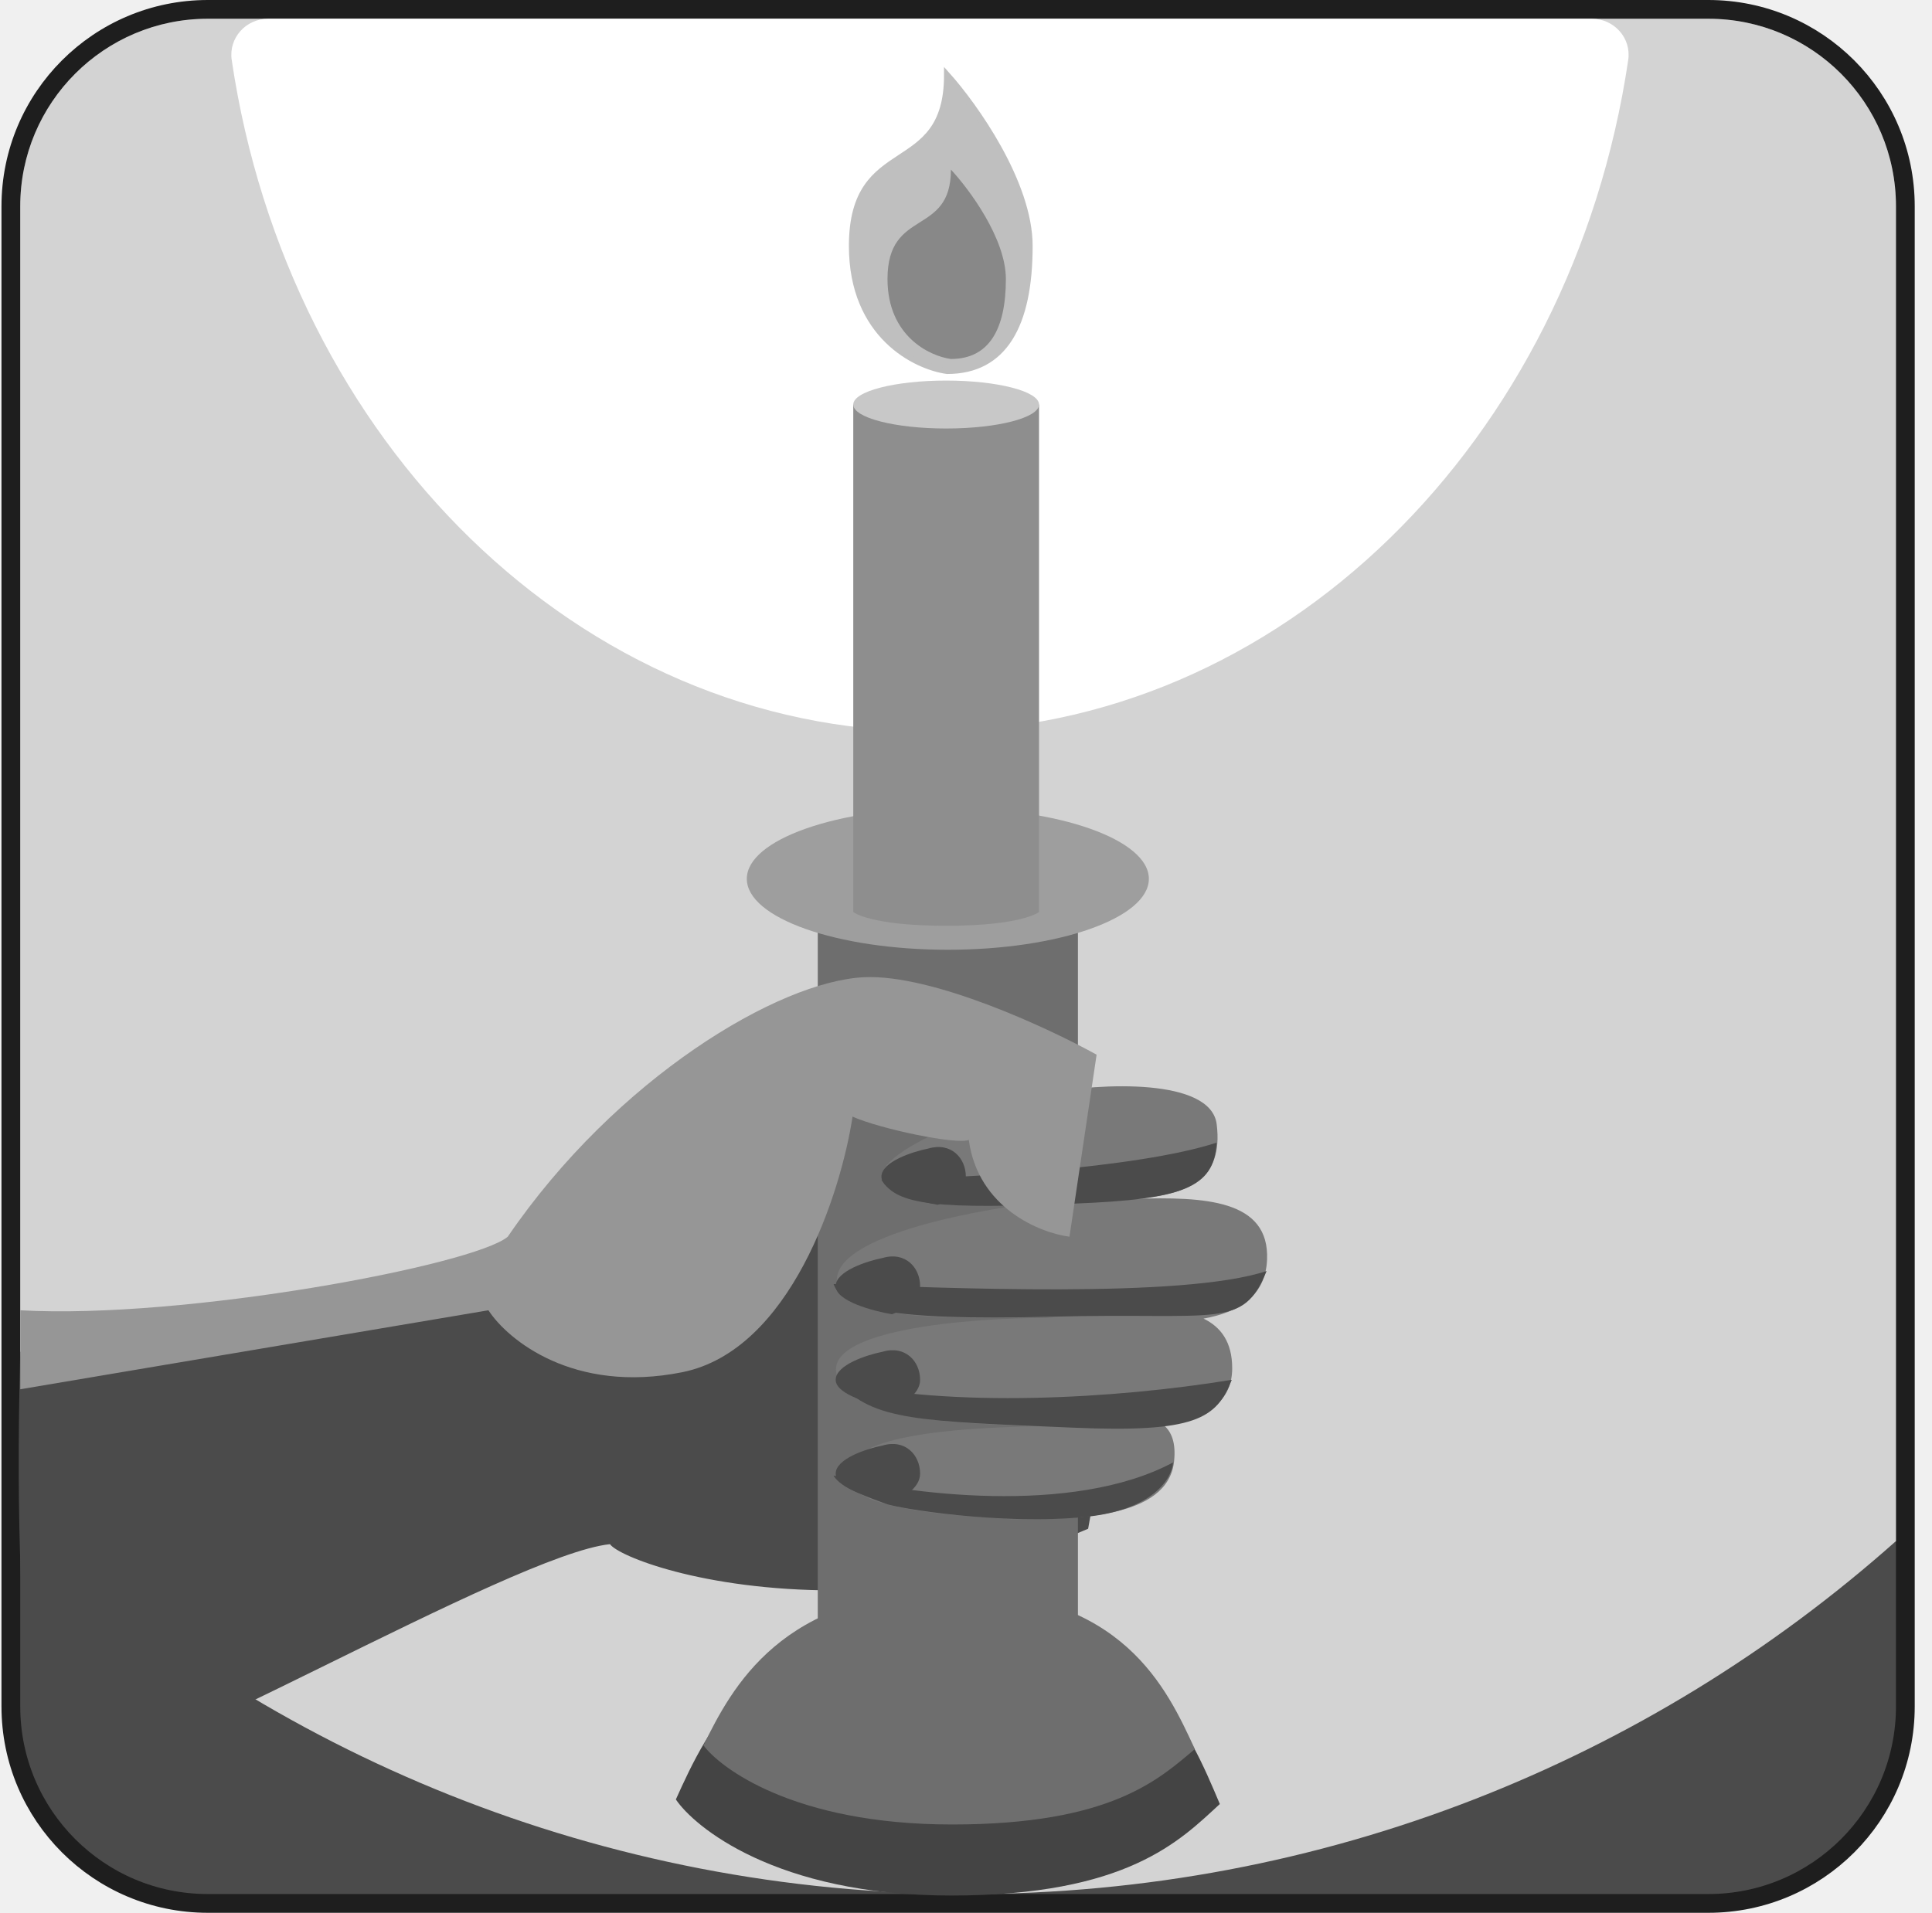
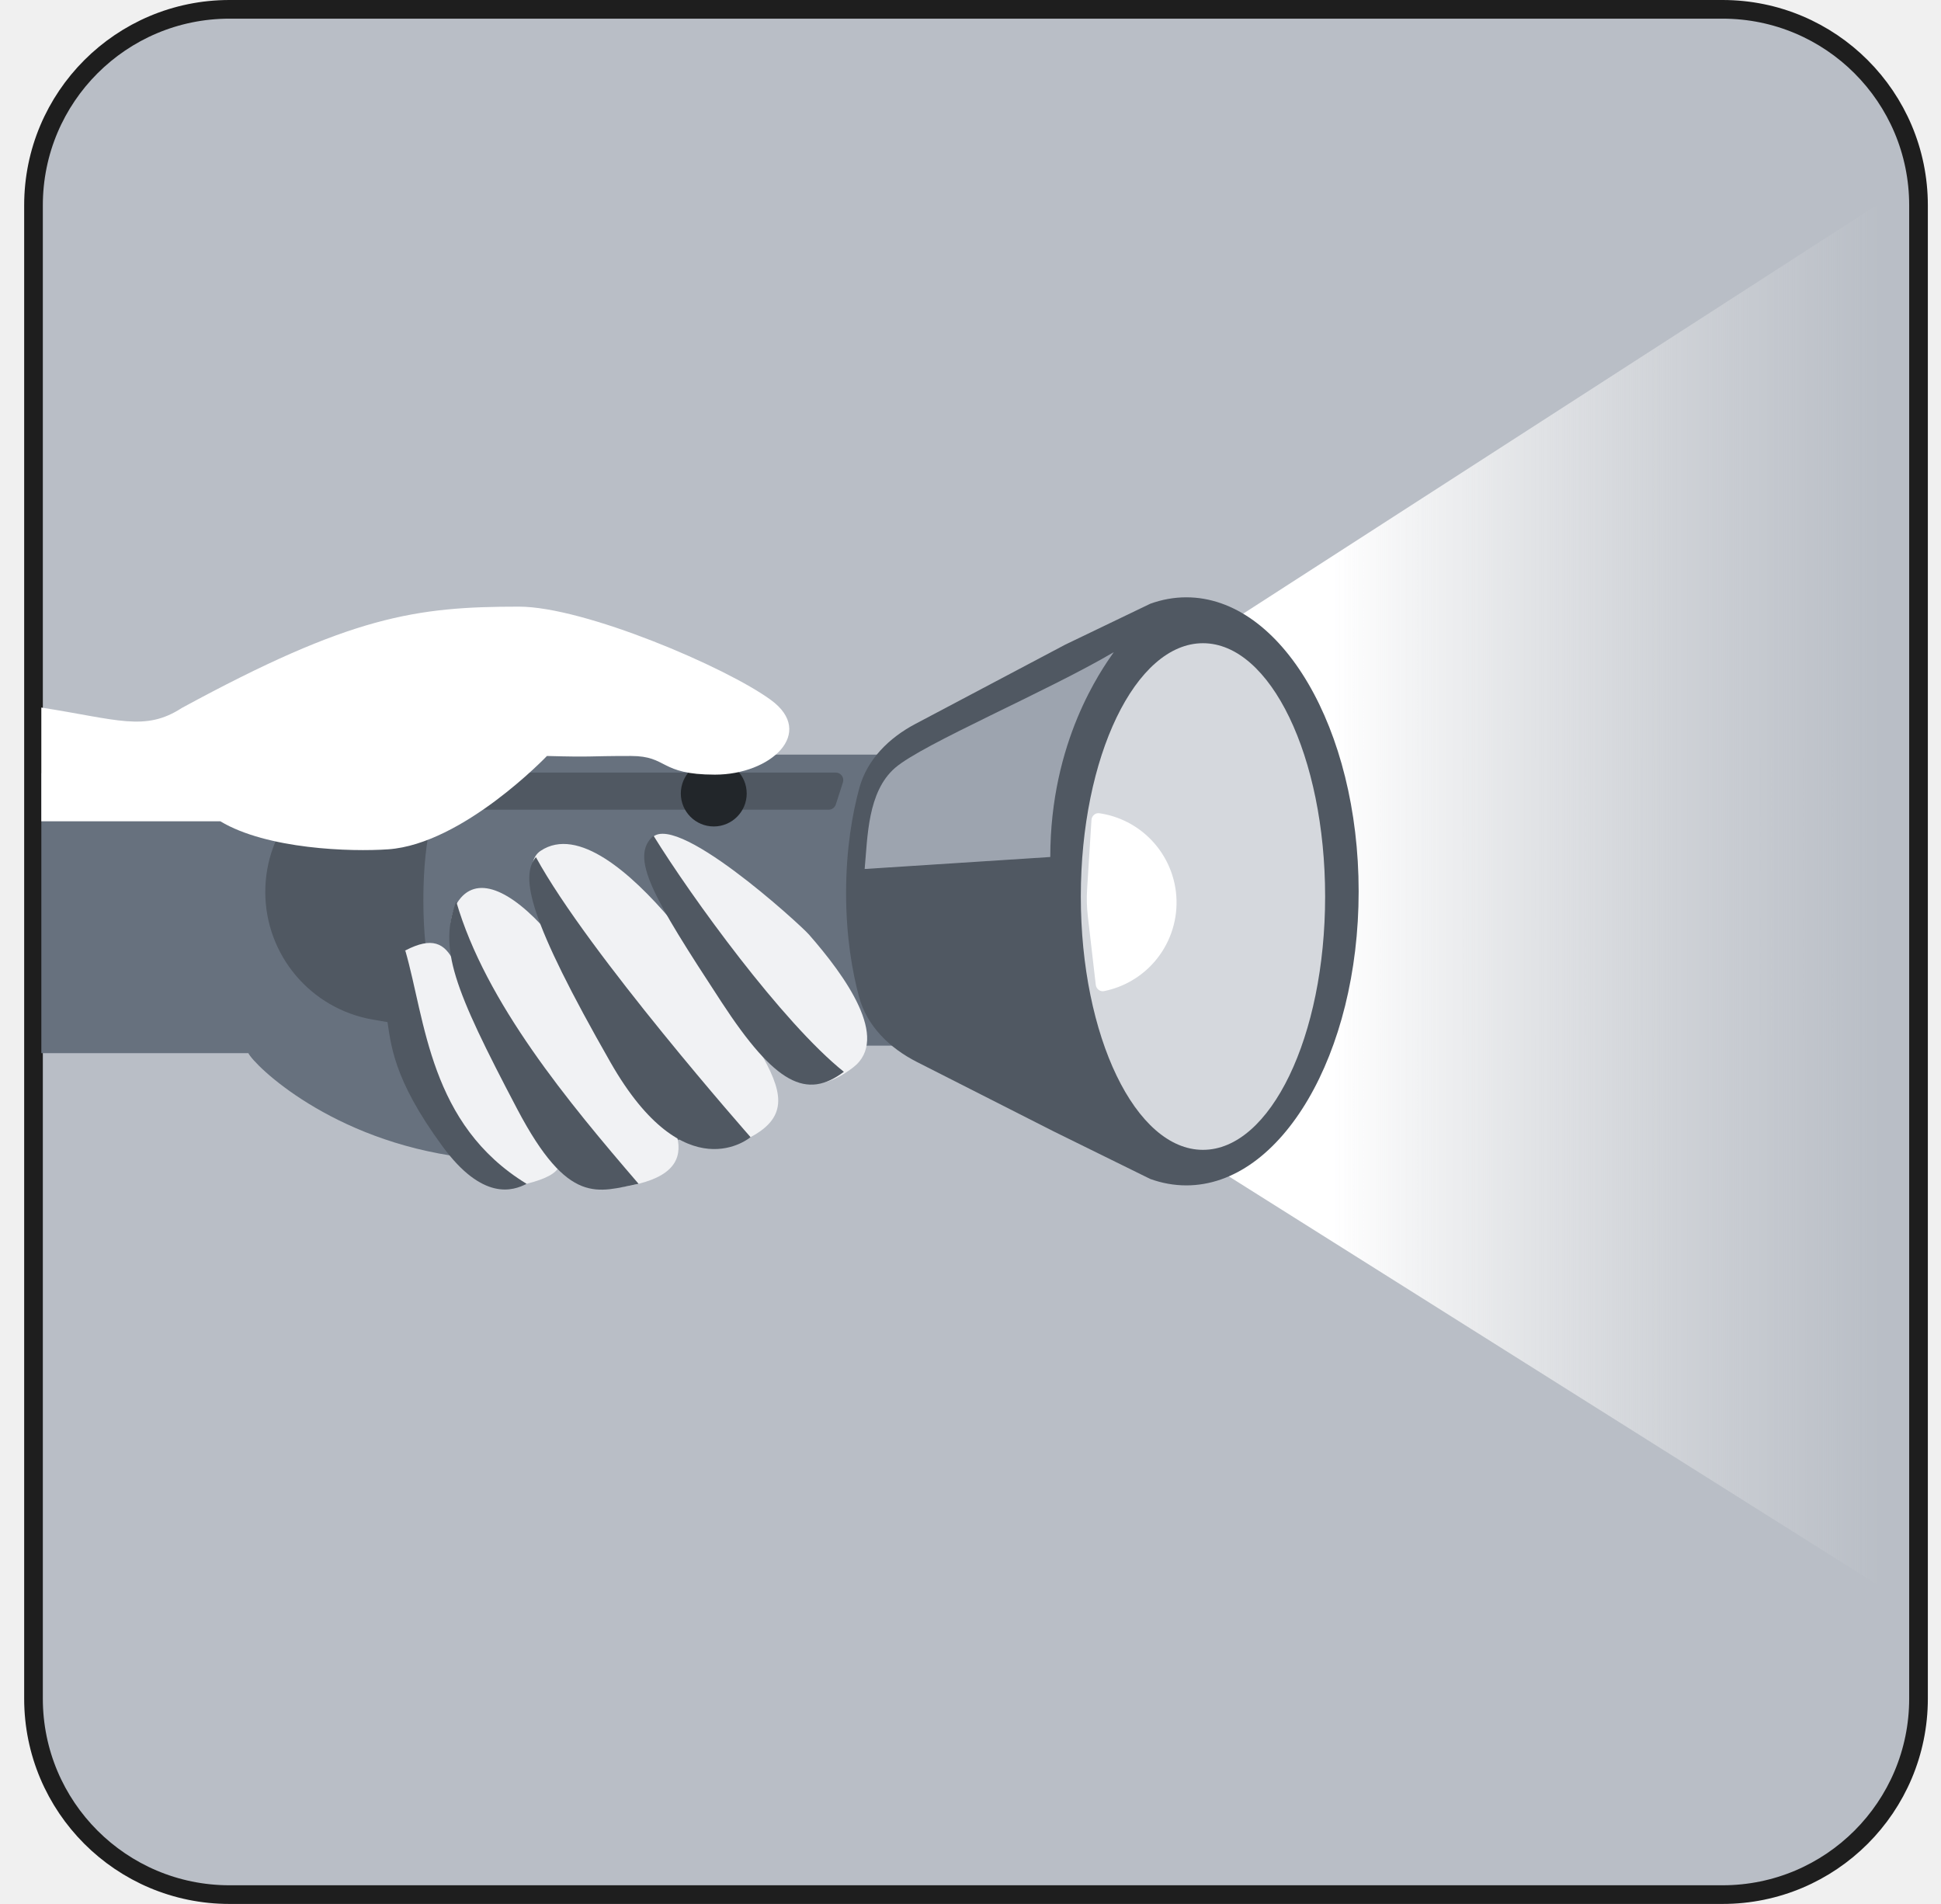
- <svg xmlns="http://www.w3.org/2000/svg" width="103" height="102" viewBox="0 0 103 102" fill="none">
-   <rect x="0.579" y="0.5" width="101" height="101" rx="10.5" fill="#4B4B4B" stroke="#1E1E1E" />
-   <path className="thumbnail-dimlight" fill-rule="evenodd" clip-rule="evenodd" d="M1.079 81.273V11C1.079 5.477 5.556 1 11.079 1H91.079C96.602 1 101.079 5.477 101.079 11V82.179C87.919 93.887 70.58 101 51.579 101C32.093 101 14.355 93.519 1.079 81.273Z" fill="#D3D3D3" />
-   <path className="thumbnail-light" d="M14.293 1C13.108 1 12.18 2.026 12.353 3.197C15.36 23.519 30.883 39 49.579 39C68.275 39 83.798 23.519 86.805 3.197C86.978 2.026 86.05 1 84.865 1H14.293Z" fill="white" />
-   <path className="thumbnail-background" d="M44.54 84.809C51.669 84.809 54.488 82.96 58.011 81.521C60.912 66.109 54.281 58.095 50.965 57.068C47.649 56.04 43.919 61.999 43.09 64.876C42.426 67.178 11.717 70.645 1.079 72.083C0.579 91.5 2.579 95 2.579 95C6.872 95 27.27 82.891 32.52 82.343C32.935 82.96 37.411 84.809 44.54 84.809Z" fill="#4B4B4B" />
-   <rect x="43.597" y="43.081" width="13.87" height="51.695" rx="5.897" fill="#6E6E6E" />
-   <path d="M50.708 85.95C40.611 85.95 37.683 92.295 36.032 95.956C36.975 97.366 41.315 101.08 50.708 101.08C60.1 101.08 62.91 98.152 65.032 96.2C63.382 92.295 60.804 85.95 50.708 85.95Z" fill="#444444" />
-   <path d="M55.778 58.299C58.669 57.748 64.555 57.473 64.865 59.951C65.243 62.976 63.241 63.714 60.473 63.927C64.215 63.814 67.69 63.964 67.55 67.18C67.465 69.125 66.03 69.981 64.163 70.315C65.094 70.764 65.692 71.574 65.692 72.962C65.692 74.887 64.093 75.69 62.044 76C62.476 76.367 62.694 76.97 62.594 77.919C62.268 81.017 57.224 81.017 53.92 81.017C51.235 80.81 45.742 80.604 45.246 78.952C44.626 76.886 49.17 76.192 54.953 76.06C51.304 75.854 45.452 75.854 44.626 73.376C43.8 70.897 51.716 70.278 55.778 70.278C55.956 70.267 56.14 70.253 56.331 70.236C52.17 70.278 44.938 70.606 44.626 68.419C44.251 65.798 52.871 64.373 55.871 64.078C55.84 64.079 55.809 64.081 55.778 64.082C54.953 64.12 48.137 64.908 47.104 63.049C46.071 61.191 55.158 58.408 55.778 58.299Z" fill="#797979" />
-   <path className="thumbnail-background" d="M57.898 80.886C61.517 80.515 62.499 78.798 62.538 77.986C57.155 80.863 48.23 79.649 44.44 78.682C44.788 79.378 46.645 79.958 47.225 80.19C47.805 80.422 53.373 81.35 57.898 80.886Z" fill="#4B4B4B" />
-   <path className="thumbnail-background" d="M46.992 62.746C46.992 61.947 48.659 61.413 49.492 61.246C50.694 60.892 51.492 61.746 51.492 62.746C51.492 63.547 50.492 64.08 49.992 64.246C48.992 64.08 46.992 63.547 46.992 62.746Z" fill="#4B4B4B" />
-   <path className="thumbnail-background" d="M57.317 64.181C63.002 63.949 64.742 63.369 64.858 60.933C60.589 62.325 51.169 62.827 46.992 62.905C47.804 64.297 50.011 64.479 57.317 64.181Z" fill="#4B4B4B" />
-   <path className="thumbnail-hand" d="M57.017 65.947L58.463 56.241C55.847 54.795 49.706 51.945 46.072 52.11C41.528 52.317 32.854 57.48 27.071 65.947C25.282 67.462 9.838 70.367 1.081 69.871V74.083L26.039 69.871C27.071 71.454 30.582 74.332 36.365 73.175C42.148 72.019 44.833 63.607 45.452 59.545C46.939 60.206 51.028 61.059 51.648 60.784C52.143 64.419 55.434 65.741 57.017 65.947Z" fill="#969696" />
-   <path d="M50.761 84.831C41.639 84.831 38.994 90.056 37.503 93.07C38.355 94.232 42.276 97.291 50.761 97.291C59.246 97.291 61.784 94.879 63.701 93.271C62.21 90.056 59.882 84.831 50.761 84.831Z" fill="#6E6E6E" />
-   <ellipse cx="50.532" cy="46.863" rx="10.717" ry="3.783" fill="#9E9E9E" />
-   <path className="thumbnail-candle" d="M45.49 21.572H55.394V48.633C55.394 48.633 54.51 49.367 50.442 49.367C46.374 49.367 45.49 48.633 45.49 48.633V21.572Z" fill="#8E8E8E" />
-   <ellipse cx="50.442" cy="21.572" rx="4.952" ry="1.278" fill="#C8C8C8" />
-   <path d="M45.421 13.117C45.421 17.886 48.802 19.546 50.493 19.779C53.536 19.779 54.889 17.325 54.889 13.117C54.889 9.751 51.958 5.636 50.493 4C50.493 9.61 45.421 7.156 45.421 13.117Z" fill="#BFBFBF" stroke="#BFBFBF" stroke-width="0.328" stroke-linecap="round" />
-   <path d="M47.315 14.878C47.315 17.93 49.569 18.993 50.696 19.142C52.724 19.142 53.626 17.571 53.626 14.878C53.626 12.724 51.673 10.091 50.696 9.043C50.696 12.634 47.315 11.063 47.315 14.878Z" fill="#888888" />
-   <path className="thumbnail-background" d="M44.553 68.582C44.553 67.782 46.219 67.248 47.053 67.082C48.255 66.727 49.053 67.582 49.053 68.582C49.053 69.382 48.053 69.915 47.553 70.082C46.553 69.915 44.553 69.382 44.553 68.582Z" fill="#4B4B4B" />
-   <path className="thumbnail-background" d="M56.041 70.213C65.019 69.977 66.25 70.91 67.526 67.777C63.072 69.262 50.28 68.667 44.44 68.473C44.904 69.749 47.225 70.446 56.041 70.213Z" fill="#4B4B4B" />
-   <path className="thumbnail-background" d="M44.553 73.582C44.553 72.782 46.219 72.248 47.053 72.082C48.255 71.727 49.053 72.582 49.053 73.582C49.053 74.382 48.053 74.915 47.553 75.082C46.553 74.915 44.553 74.382 44.553 73.582Z" fill="#4B4B4B" />
-   <path className="thumbnail-background" d="M57.201 76.13C63.697 76.408 64.858 75.666 65.67 73.578C59.452 74.599 50.704 75.086 44.672 73.694C46.528 75.782 49.08 75.782 57.201 76.13Z" fill="#4B4B4B" />
-   <path className="thumbnail-background" d="M44.553 78.582C44.553 77.782 46.219 77.248 47.053 77.082C48.255 76.727 49.053 77.582 49.053 78.582C49.053 79.382 48.053 79.915 47.553 80.082C46.553 79.915 44.553 79.382 44.553 78.582Z" fill="#4B4B4B" />
+ <svg xmlns="http://www.w3.org/2000/svg" width="104" height="102" viewBox="0 0 104 102" fill="none">
+   <rect className="thumbnail-background" x="102.795" y="0.5" width="101" height="101" rx="10.5" transform="rotate(90 102.795 0.5)" fill="#B9BEC6" stroke="#1E1E1E" />
+   <path className="thumbnail-hand-shadow" d="M24.806 62C31.878 62.899 34.63 61.483 38.306 60.5C43.127 45.577 37.966 36.937 34.806 35.5C31.646 34.063 26.951 36.137 25.767 38.886C24.819 41.086 12.949 41.334 2.215 41.42C2.215 59.92 2.215 56.42 2.215 56.42L13.306 56.42C13.639 57.084 17.734 61.101 24.806 62Z" fill="#67717E" />
+   <path d="M62.264 35.678L102.214 9.92C102.214 9.92 102.214 31.42 102.214 47.933C102.214 64.447 102.214 85.92 102.214 85.92L62.264 60.77C62.264 60.77 58.414 55.986 58.414 47.933C58.414 39.881 62.264 35.678 62.264 35.678Z" fill="url(#paint0_linear_357_9486)" />
+   <path className="thumbnail-flashlight-shadow" d="M14.214 47.783C14.214 44.438 16.602 41.568 19.892 40.959L25.315 39.956V55.548L19.969 54.621C16.643 54.045 14.214 51.159 14.214 47.783Z" fill="#505862" />
+   <path className="thumbnail-flashlight" d="M25.315 40.426H51.879V56.018H25.315C25.315 56.018 22.684 55.28 22.684 48.222C22.684 41.164 25.315 40.426 25.315 40.426Z" fill="#67717E" />
+   <path className="thumbnail-flashlight-shadow" d="M72.797 47.753C72.797 56.452 68.663 63.505 63.563 63.505C62.901 63.505 62.256 63.386 61.633 63.161L56.467 60.618L49.127 56.892C47.663 56.148 46.445 54.969 46.022 53.383C45.666 52.049 45.334 50.179 45.334 47.84C45.334 45.459 45.678 43.563 46.041 42.226C46.459 40.686 47.631 39.532 49.042 38.785L57.077 34.535L61.633 32.344C62.256 32.119 62.901 32 63.563 32C68.663 32 72.797 39.053 72.797 47.753Z" fill="#505862" />
+   <ellipse className="thumbnail-flashlight-lens" cx="64.456" cy="48.03" rx="6.545" ry="13.571" fill="#D5D8DD" />
+   <path className="thumbnail-flashlight-highlight" d="M56.275 45.912C56.275 39.72 59.012 35.892 59.675 34.94C56.082 37.057 49.454 39.849 47.965 41.132C46.477 42.415 46.489 44.853 46.329 46.554L56.275 45.912Z" fill="#9DA4AF" />
+   <path className="thumbnail-flashlight-shadow" d="M24.955 41.636C25.017 41.486 25.164 41.389 25.326 41.389H44.781C45.054 41.389 45.248 41.655 45.165 41.915L44.783 43.099C44.729 43.265 44.574 43.378 44.4 43.378H24.83C24.542 43.378 24.347 43.085 24.458 42.819L24.955 41.636Z" fill="#505862" />
+   <circle cx="38.244" cy="42.511" r="1.765" fill="#22262A" />
+   <path className="thumbnail-flashlight-bulb" d="M58.712 52.759C58.737 52.98 58.938 53.14 59.156 53.097C60.201 52.887 61.152 52.336 61.856 51.525C62.648 50.612 63.07 49.436 63.039 48.228C63.008 47.02 62.525 45.867 61.686 44.997C60.941 44.224 59.963 43.723 58.908 43.568C58.688 43.535 58.496 43.706 58.482 43.928L58.248 47.636C58.218 48.113 58.23 48.593 58.285 49.068L58.712 52.759Z" fill="white" />
+   <path className="thumbnail-fingers" d="M43.343 50.066C45.283 52.28 47.715 55.644 45.715 57.183C43.687 58.743 42.225 58.102 40.69 56.293C41.914 58.414 42.311 59.807 40.215 60.92C38.611 61.771 37.314 61.534 36.216 60.666C36.609 61.898 36.248 62.911 34.215 63.42C32.281 63.903 30.98 63.43 29.959 62.484C29.803 62.845 29.285 63.152 28.215 63.42C26.215 63.92 24.492 62.827 22.818 59.978C21.635 57.559 20.183 51.714 21.715 50.92C23.156 50.172 23.819 50.513 24.331 51.527C24.007 50.103 24.026 48.861 24.695 48.094C25.786 46.843 27.719 47.919 29.753 50.41C28.636 48.171 28.018 46.213 28.967 45.581C30.966 44.251 33.817 46.774 35.948 49.276C35.033 47.634 34.328 45.886 34.852 44.996C35.931 43.164 42.936 49.587 43.343 50.066Z" fill="#F1F2F4" />
+   <path className="thumbnail-finger-shadows" d="M23.715 61.42C25.869 64.352 27.495 63.798 28.215 63.42C23.006 60.238 22.802 54.676 21.715 50.92C21.715 50.92 20.215 51.133 20.715 54.42C20.943 55.92 21.021 57.755 23.715 61.42Z" fill="#505862" />
+   <path className="thumbnail-finger-shadows" d="M38.663 53.691C41.54 58.091 43.215 58.92 45.215 57.42C41.921 54.782 37.043 48.055 35.015 44.771C33.715 45.92 34.964 48.036 38.663 53.691Z" fill="#505862" />
+   <path className="thumbnail-hand" d="M38.306 41.5C41.306 41.5 43.718 39.264 41.306 37.5C38.893 35.736 31.306 32.5 27.806 32.5C22.283 32.5 18.806 33 9.741 37.929C7.774 39.206 6.306 38.546 2.214 37.906L2.214 44L11.806 44C14.306 45.5 18.806 45.642 20.806 45.5C24.806 45.215 29.306 40.5 29.306 40.5C31.897 40.57 31.338 40.5 33.806 40.5C35.806 40.5 35.306 41.5 38.306 41.5Z" fill="white" />
+   <path className="thumbnail-finger-shadows" d="M32.714 56.92C36.715 63.92 40.215 60.92 40.215 60.92C40.215 60.92 31.507 51.051 28.715 45.92C27.85 46.967 28.339 49.262 32.714 56.92Z" fill="#505862" />
+   <path className="thumbnail-finger-shadows" d="M27.715 59.42C30.47 64.656 32.04 63.841 34.215 63.42C30.467 59.061 26.025 53.731 24.444 48.295C23.499 50.809 24.27 52.875 27.715 59.42Z" fill="#505862" />
+   <defs>
+     <linearGradient id="paint0_linear_357_9486" x1="59.715" y1="47.92" x2="100.714" y2="47.92" gradientUnits="userSpaceOnUse">
+       <stop offset="0.285" stop-color="white" />
+       <stop offset="1" stop-color="#EDEDED" stop-opacity="0" />
+     </linearGradient>
+   </defs>
</svg>
